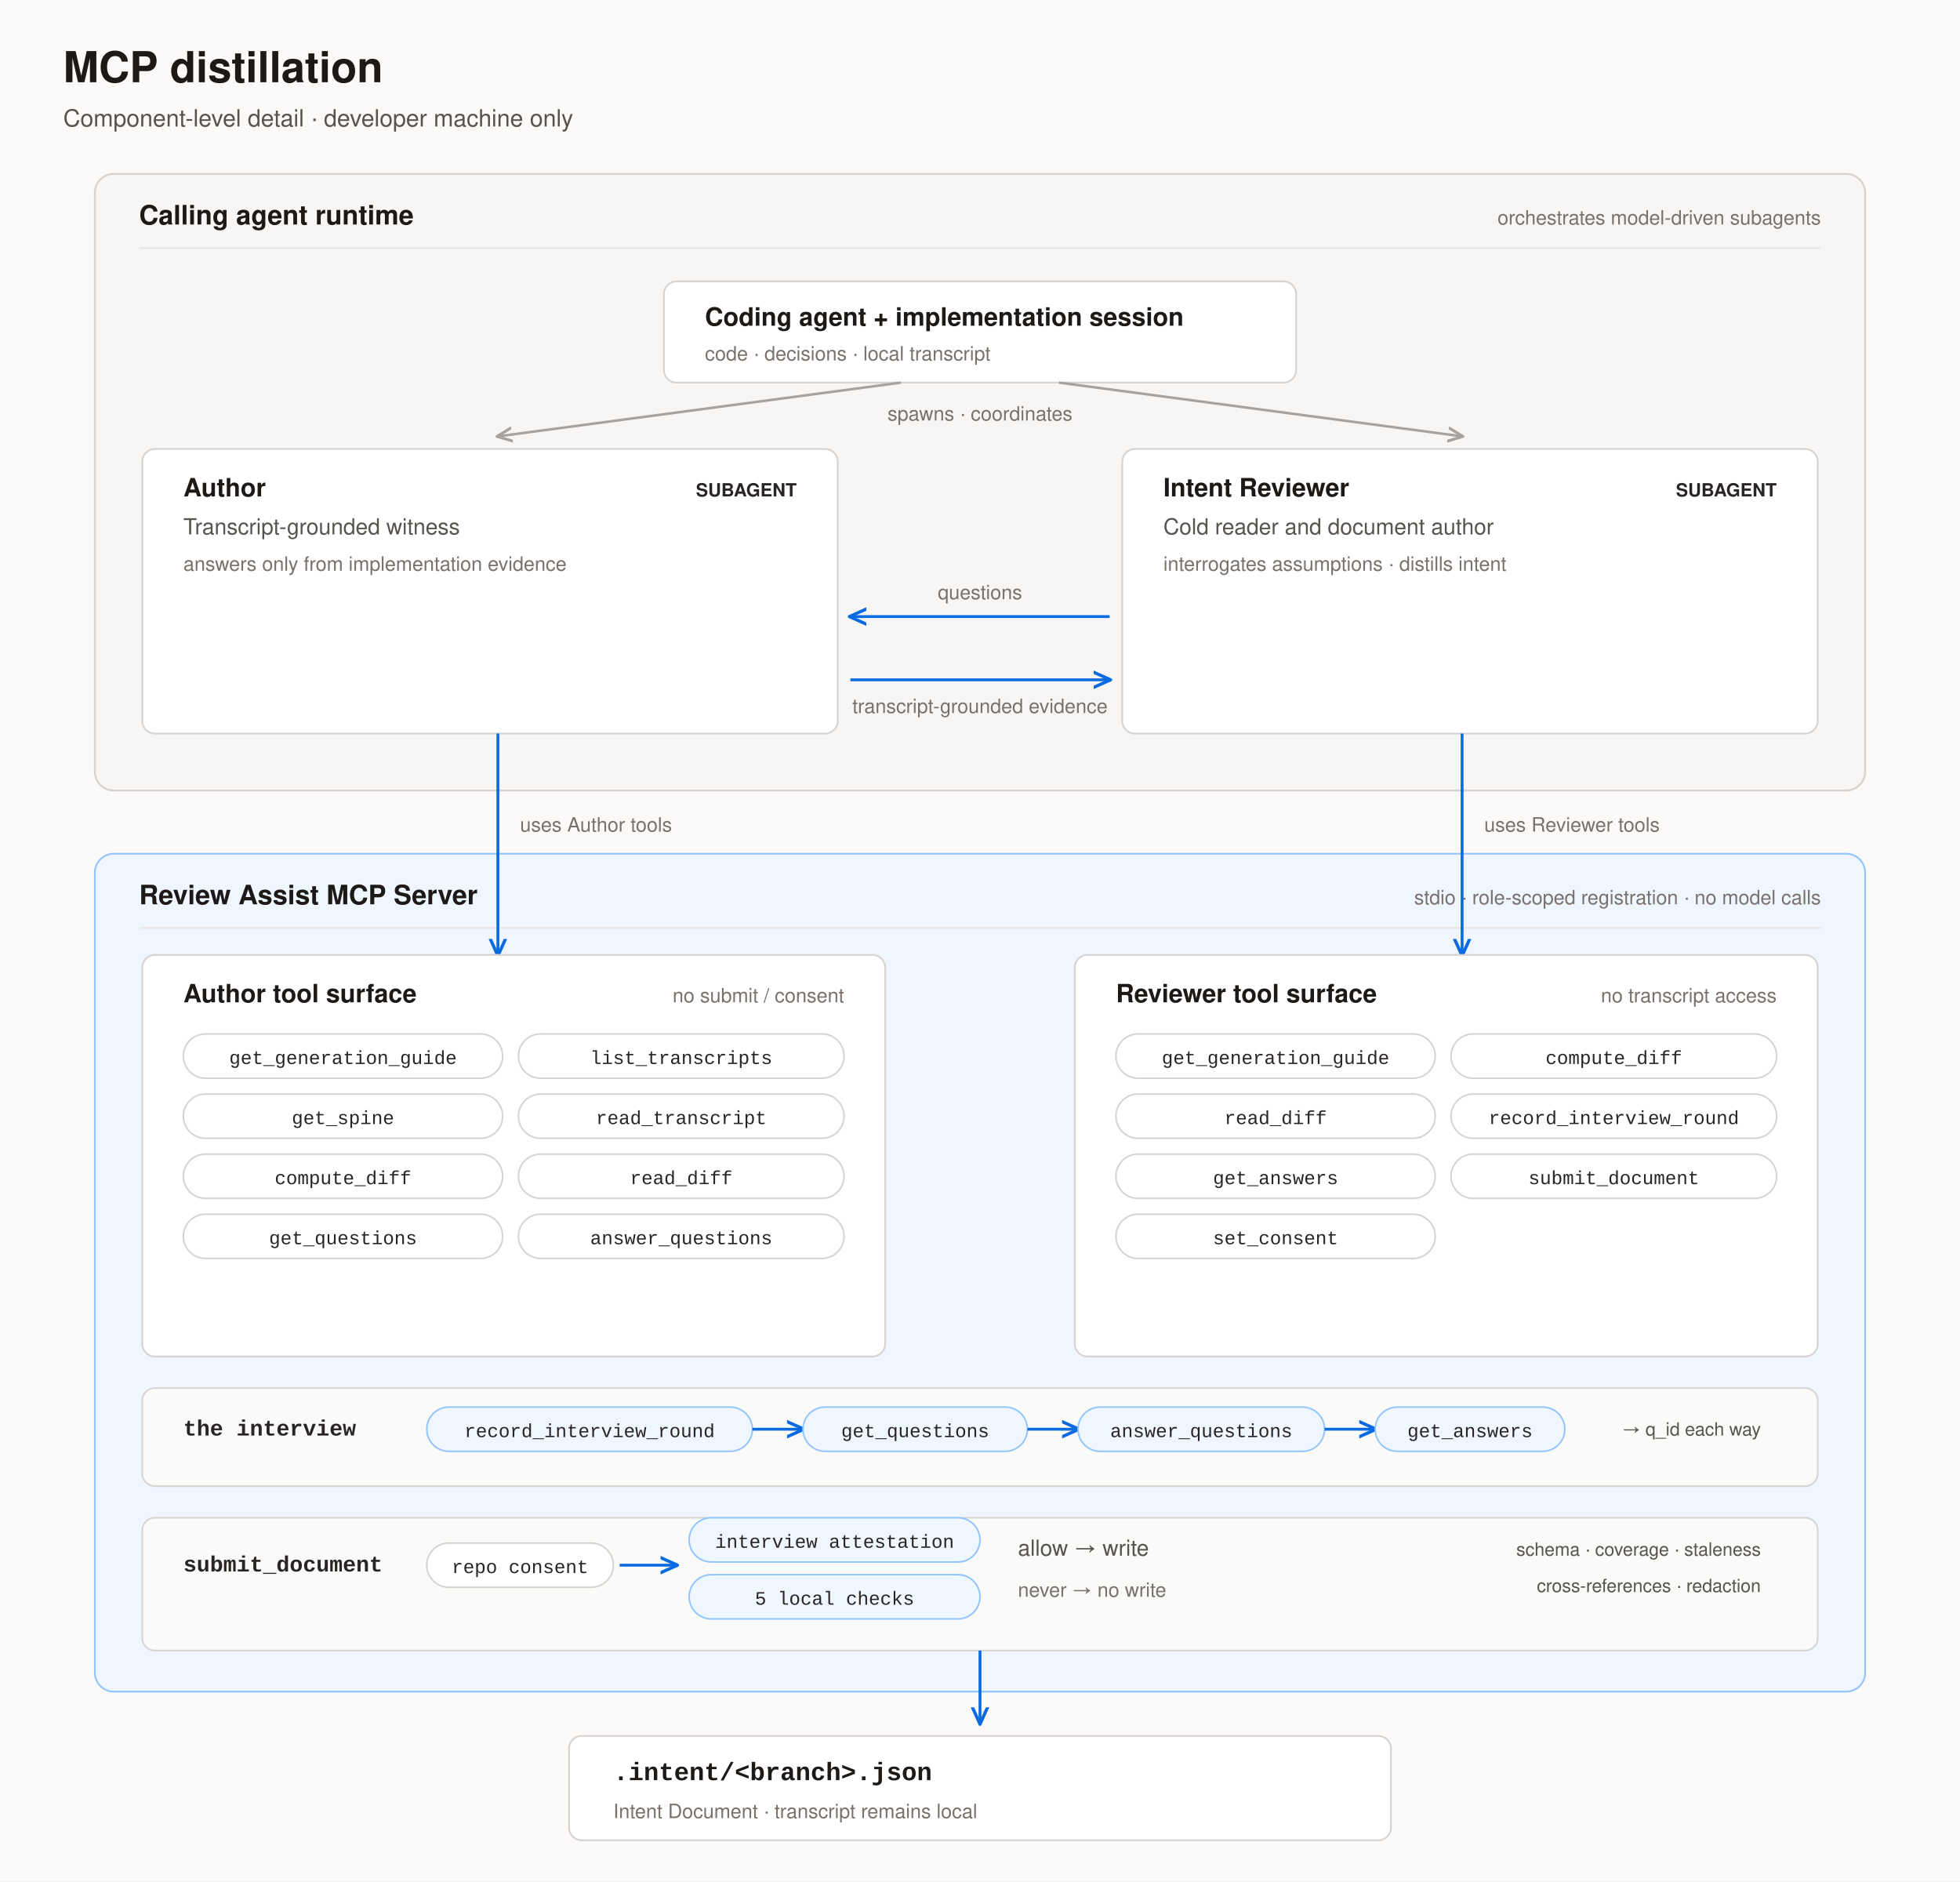
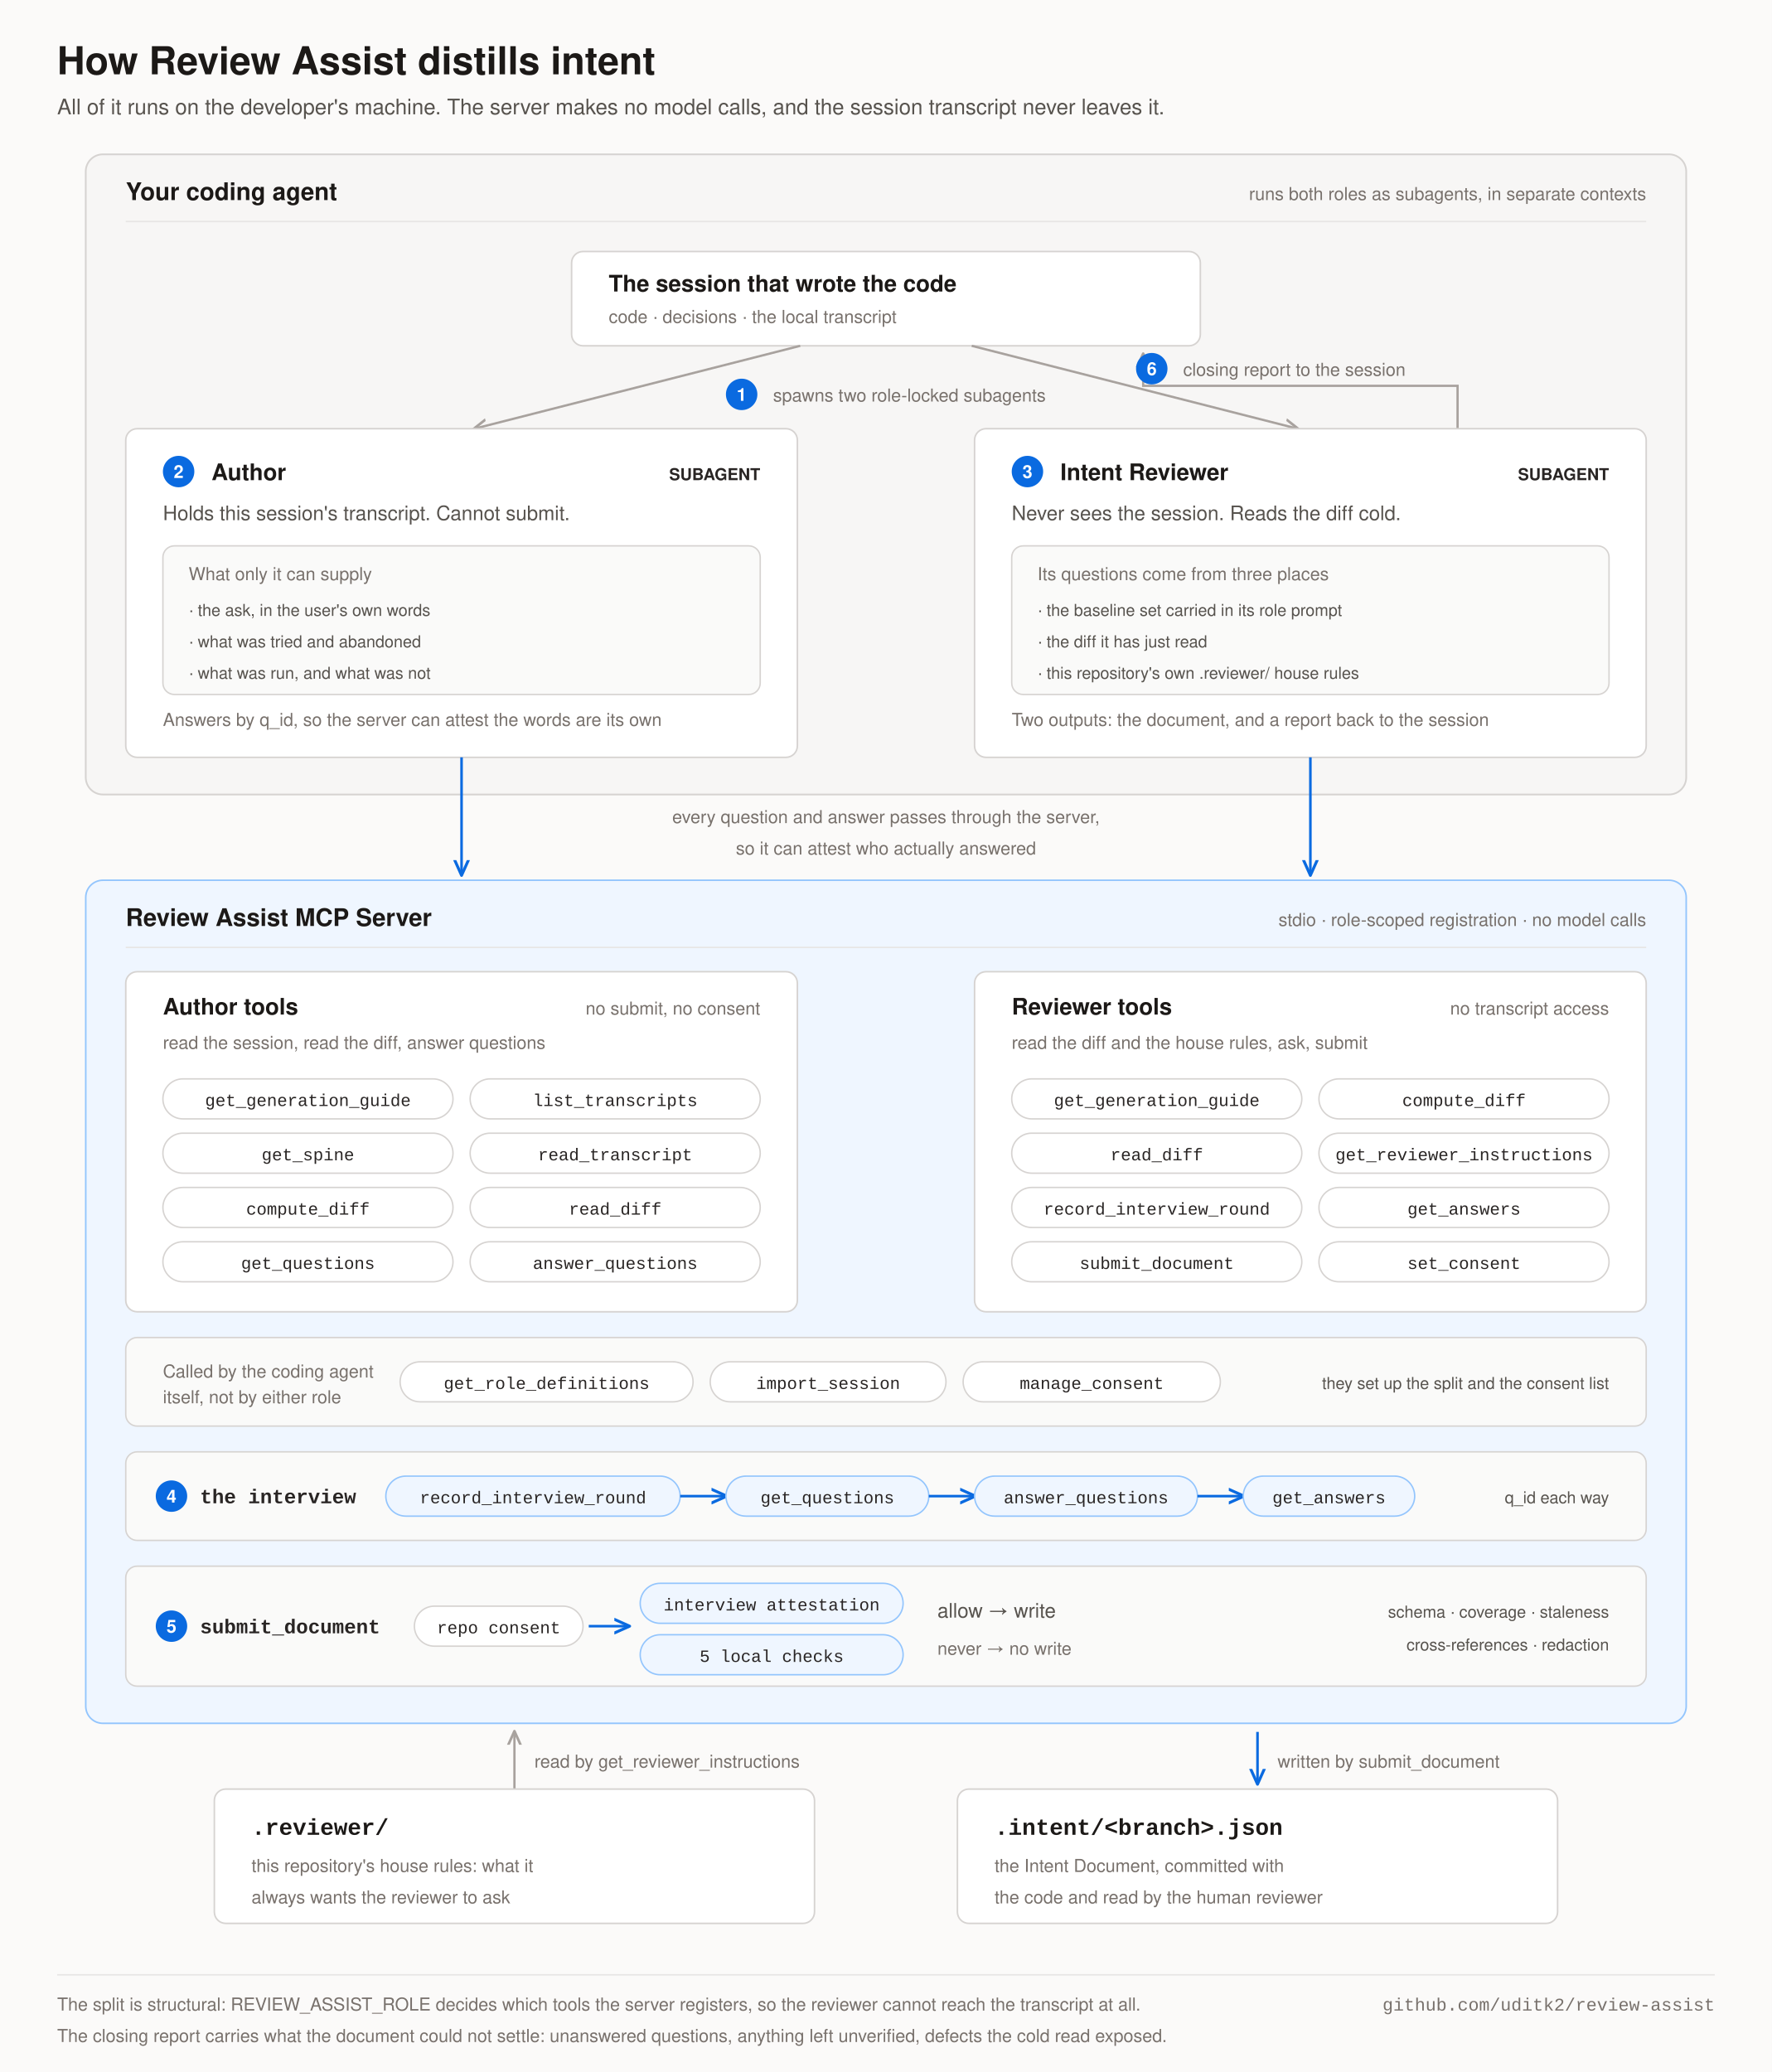
- <svg xmlns="http://www.w3.org/2000/svg" width="1240" height="1190" viewBox="0 0 1240 1190" role="img" aria-labelledby="title desc">
+ <svg xmlns="http://www.w3.org/2000/svg" width="1240" height="1450" viewBox="0 0 1240 1450" role="img" aria-labelledby="title desc">
  <defs>
    <style>
        .sans { font-family: -apple-system, BlinkMacSystemFont, "Segoe UI", Helvetica, Arial, sans-serif; }
        .mono { font-family: "SFMono-Regular", Consolas, "Liberation Mono", monospace; }
        .title { font-size: 27px; font-weight: 650; fill: #1c1917; }
        .subtitle { font-size: 15px; fill: #57534e; }
        .boundary-title { font-size: 17px; font-weight: 650; fill: #1c1917; }
        .node-title { font-size: 16px; font-weight: 650; fill: #1c1917; }
        .body { font-size: 14px; fill: #57534e; }
        .small { font-size: 12.5px; fill: #78716c; }
        .tiny { font-size: 11.5px; fill: #57534e; }
        .strong { font-weight: 600; fill: #292524; }
        .pill-text { font-size: 12px; fill: #292524; }
+         .badge { fill: #0a6ae0; stroke: none; }
+         .badge-text { font-size: 12.5px; font-weight: 700; fill: #ffffff; }
        .boundary { fill: #f7f6f5; stroke: #d6d3d1; stroke-width: 1.2; }
        .node { fill: #ffffff; stroke: #d6d3d1; stroke-width: 1.1; }
        .application { fill: #f7f6f5; stroke: #60a5fa; stroke-width: 1.4; }
        .accent-node { fill: #eff6ff; stroke: #93c5fd; stroke-width: 1.1; }
        .soft-node { fill: #fafaf9; stroke: #d6d3d1; stroke-width: 1; }
        .pill { fill: #ffffff; stroke: #d6d3d1; stroke-width: 1; }
        .pill-accent { fill: #eff6ff; stroke: #93c5fd; stroke-width: 1; }
        .divider { stroke: #e7e5e4; stroke-width: 1; }
        .actor { fill: #ffffff; stroke: #0a6ae0; stroke-width: 1.5; }
        .arrow { fill: none; stroke: #a8a29e; stroke-width: 1.6; marker-end: url(#arrow); }
        .blue-arrow { fill: none; stroke: #0a6ae0; stroke-width: 1.8; marker-end: url(#blue-arrow); }
        .blue-bidi { fill: none; stroke: #0a6ae0; stroke-width: 1.7; marker-start: url(#blue-arrow); marker-end: url(#blue-arrow); }
      </style>
    <marker id="arrow" viewBox="0 0 10 10" refX="8" refY="5" markerWidth="7" markerHeight="7" orient="auto-start-reverse">
      <path d="M0 1.2 L8.5 5 L0 8.8" fill="none" stroke="#a8a29e" stroke-width="1.6" stroke-linecap="round" stroke-linejoin="round" />
    </marker>
    <marker id="blue-arrow" viewBox="0 0 10 10" refX="8" refY="5" markerWidth="7" markerHeight="7" orient="auto-start-reverse">
      <path d="M0 1.2 L8.5 5 L0 8.8" fill="none" stroke="#0a6ae0" stroke-width="1.6" stroke-linecap="round" stroke-linejoin="round" />
    </marker>
  </defs>
-   <rect width="1240" height="1190" fill="#fbfaf9" />
-   <text x="40" y="52" class="sans title">MCP distillation</text>
-   <text x="40" y="80" class="sans subtitle">Component-level detail · developer machine only</text>
-   <rect x="60" y="110" width="1120" height="390" rx="12" class="boundary" />
-   <text x="88" y="142" class="sans boundary-title">Calling agent runtime</text>
-   <text x="1152" y="142" class="sans small" text-anchor="end">orchestrates model-driven subagents</text>
-   <line x1="88" y1="157" x2="1152" y2="157" class="divider" />
-   <rect x="420" y="178" width="400" height="64" rx="8" class="node" />
-   <text x="446" y="206" class="sans node-title">Coding agent + implementation session</text>
-   <text x="446" y="228" class="sans small">code · decisions · local transcript</text>
-   <path d="M570 242 L315 276" class="arrow" />
-   <path d="M670 242 L925 276" class="arrow" />
-   <text x="620" y="266" class="sans small" text-anchor="middle">spawns · coordinates</text>
-   <rect x="90" y="284" width="440" height="180" rx="8" class="node" />
-   <text x="116" y="314" class="sans node-title">Author</text>
-   <text x="504" y="314" class="sans tiny strong" text-anchor="end">SUBAGENT</text>
-   <text x="116" y="338" class="sans body">Transcript-grounded witness</text>
-   <text x="116" y="361" class="sans small">answers only from implementation evidence</text>
-   <rect x="710" y="284" width="440" height="180" rx="8" class="node" />
-   <text x="736" y="314" class="sans node-title">Intent Reviewer</text>
-   <text x="1124" y="314" class="sans tiny strong" text-anchor="end">SUBAGENT</text>
-   <text x="736" y="338" class="sans body">Cold reader and document author</text>
-   <text x="736" y="361" class="sans small">interrogates assumptions · distills intent</text>
-   <path d="M702 390 L538 390" class="blue-arrow" />
-   <text x="620" y="379" class="sans small" text-anchor="middle">questions</text>
-   <path d="M538 430 L702 430" class="blue-arrow" />
-   <text x="620" y="451" class="sans small" text-anchor="middle">transcript-grounded evidence</text>
-   <rect x="60" y="540" width="1120" height="530" rx="12" class="accent-node" />
-   <text x="88" y="572" class="sans boundary-title">Review Assist MCP Server</text>
-   <text x="1152" y="572" class="sans small" text-anchor="end">stdio · role-scoped registration · no model calls</text>
-   <line x1="88" y1="587" x2="1152" y2="587" class="divider" />
-   <path d="M315 464 L315 604" class="blue-arrow" />
-   <path d="M925 464 L925 604" class="blue-arrow" />
-   <text x="329" y="526" class="sans small">uses Author tools</text>
-   <text x="939" y="526" class="sans small">uses Reviewer tools</text>
-   <rect x="90" y="604" width="470" height="254" rx="8" class="node" />
-   <text x="116" y="634" class="sans node-title">Author tool surface</text>
-   <text x="534" y="634" class="sans small" text-anchor="end">no submit / consent</text>
-   <rect x="116" y="654" width="202" height="28" rx="14" class="pill" />
-   <text x="217" y="673" class="mono pill-text" text-anchor="middle">get_generation_guide</text>
-   <rect x="328" y="654" width="206" height="28" rx="14" class="pill" />
-   <text x="431" y="673" class="mono pill-text" text-anchor="middle">list_transcripts</text>
-   <rect x="116" y="692" width="202" height="28" rx="14" class="pill" />
-   <text x="217" y="711" class="mono pill-text" text-anchor="middle">get_spine</text>
-   <rect x="328" y="692" width="206" height="28" rx="14" class="pill" />
-   <text x="431" y="711" class="mono pill-text" text-anchor="middle">read_transcript</text>
-   <rect x="116" y="730" width="202" height="28" rx="14" class="pill" />
-   <text x="217" y="749" class="mono pill-text" text-anchor="middle">compute_diff</text>
-   <rect x="328" y="730" width="206" height="28" rx="14" class="pill" />
-   <text x="431" y="749" class="mono pill-text" text-anchor="middle">read_diff</text>
-   <rect x="116" y="768" width="202" height="28" rx="14" class="pill" />
-   <text x="217" y="787" class="mono pill-text" text-anchor="middle">get_questions</text>
-   <rect x="328" y="768" width="206" height="28" rx="14" class="pill" />
-   <text x="431" y="787" class="mono pill-text" text-anchor="middle">answer_questions</text>
-   <rect x="680" y="604" width="470" height="254" rx="8" class="node" />
-   <text x="706" y="634" class="sans node-title">Reviewer tool surface</text>
-   <text x="1124" y="634" class="sans small" text-anchor="end">no transcript access</text>
-   <rect x="706" y="654" width="202" height="28" rx="14" class="pill" />
-   <text x="807" y="673" class="mono pill-text" text-anchor="middle">get_generation_guide</text>
-   <rect x="918" y="654" width="206" height="28" rx="14" class="pill" />
-   <text x="1021" y="673" class="mono pill-text" text-anchor="middle">compute_diff</text>
-   <rect x="706" y="692" width="202" height="28" rx="14" class="pill" />
-   <text x="807" y="711" class="mono pill-text" text-anchor="middle">read_diff</text>
-   <rect x="918" y="692" width="206" height="28" rx="14" class="pill" />
-   <text x="1021" y="711" class="mono pill-text" text-anchor="middle">record_interview_round</text>
-   <rect x="706" y="730" width="202" height="28" rx="14" class="pill" />
-   <text x="807" y="749" class="mono pill-text" text-anchor="middle">get_answers</text>
-   <rect x="918" y="730" width="206" height="28" rx="14" class="pill" />
-   <text x="1021" y="749" class="mono pill-text" text-anchor="middle">submit_document</text>
-   <rect x="706" y="768" width="202" height="28" rx="14" class="pill" />
-   <text x="807" y="787" class="mono pill-text" text-anchor="middle">set_consent</text>
-   <rect x="90" y="878" width="1060" height="62" rx="8" class="soft-node" />
-   <text x="116" y="908" class="mono body strong">the interview</text>
-   <rect x="270" y="890" width="206" height="28" rx="14" class="pill-accent" />
-   <text x="373" y="909" class="mono pill-text" text-anchor="middle">record_interview_round</text>
-   <path d="M476 904 L508 904" class="blue-arrow" />
-   <rect x="508" y="890" width="142" height="28" rx="14" class="pill-accent" />
-   <text x="579" y="909" class="mono pill-text" text-anchor="middle">get_questions</text>
-   <path d="M650 904 L682 904" class="blue-arrow" />
-   <rect x="682" y="890" width="156" height="28" rx="14" class="pill-accent" />
-   <text x="760" y="909" class="mono pill-text" text-anchor="middle">answer_questions</text>
-   <path d="M838 904 L870 904" class="blue-arrow" />
-   <rect x="870" y="890" width="120" height="28" rx="14" class="pill-accent" />
-   <text x="930" y="909" class="mono pill-text" text-anchor="middle">get_answers</text>
-   <text x="1114" y="908" class="sans tiny" text-anchor="end">→ q_id each way</text>
-   <rect x="90" y="960" width="1060" height="84" rx="8" class="soft-node" />
-   <text x="116" y="994" class="mono body strong">submit_document</text>
-   <rect x="270" y="976" width="118" height="28" rx="14" class="pill" />
-   <text x="329" y="995" class="mono pill-text" text-anchor="middle">repo consent</text>
-   <path d="M392 990 L428 990" class="blue-arrow" />
-   <rect x="436" y="960" width="184" height="28" rx="14" class="pill-accent" />
-   <text x="528" y="979" class="mono pill-text" text-anchor="middle">interview attestation</text>
-   <rect x="436" y="996" width="184" height="28" rx="14" class="pill-accent" />
-   <text x="528" y="1015" class="mono pill-text" text-anchor="middle">5 local checks</text>
-   <text x="644" y="984" class="sans body">allow → write</text>
-   <text x="644" y="1010" class="sans small">never → no write</text>
-   <text x="1114" y="984" class="sans tiny" text-anchor="end">schema · coverage · staleness</text>
-   <text x="1114" y="1007" class="sans tiny" text-anchor="end">cross-references · redaction</text>
-   <path d="M620 1044 L620 1090" class="blue-arrow" />
-   <rect x="360" y="1098" width="520" height="66" rx="8" class="node" />
-   <text x="388" y="1126" class="mono node-title">.intent/&lt;branch&gt;.json</text>
-   <text x="388" y="1150" class="sans small">Intent Document · transcript remains local</text>
+   <rect width="1240" height="1450" fill="#fbfaf9" />
+   <text x="40" y="52" class="sans title">How Review Assist distills intent</text>
+   <text x="40" y="80" class="sans subtitle">All of it runs on the developer's machine. The server makes no model calls, and the session transcript never leaves it.</text>
+   <rect x="60" y="108" width="1120" height="448" rx="12" class="boundary" />
+   <text x="88" y="140" class="sans boundary-title">Your coding agent</text>
+   <text x="1152" y="140" class="sans small" text-anchor="end">runs both roles as subagents, in separate contexts</text>
+   <line x1="88" y1="155" x2="1152" y2="155" class="divider" />
+   <rect x="400" y="176" width="440" height="66" rx="8" class="node" />
+   <text x="426" y="204" class="sans node-title">The session that wrote the code</text>
+   <text x="426" y="226" class="sans small">code · decisions · the local transcript</text>
+   <path d="M560 242 L332 300" class="arrow" />
+   <path d="M680 242 L908 300" class="arrow" />
+   <circle cx="519" cy="276" r="11" class="badge" />
+   <text x="519" y="280.5" class="sans badge-text" text-anchor="middle">1</text>
+   <text x="541" y="281" class="sans small">spawns two role-locked subagents</text>
+   <path d="M1020 300 L1020 270 L800 270 L800 248" class="arrow" />
+   <circle cx="806" cy="258" r="11" class="badge" />
+   <text x="806" y="262.5" class="sans badge-text" text-anchor="middle">6</text>
+   <text x="828" y="263" class="sans small">closing report to the session</text>
+   <rect x="88" y="300" width="470" height="230" rx="8" class="node" />
+   <circle cx="125" cy="330" r="11" class="badge" />
+   <text x="125" y="334.5" class="sans badge-text" text-anchor="middle">2</text>
+   <text x="148" y="336" class="sans node-title">Author</text>
+   <text x="532" y="336" class="sans tiny strong" text-anchor="end">SUBAGENT</text>
+   <text x="114" y="364" class="sans body">Holds this session's transcript. Cannot submit.</text>
+   <rect x="114" y="382" width="418" height="104" rx="8" class="soft-node" />
+   <text x="132" y="406" class="sans small">What only it can supply</text>
+   <text x="132" y="431" class="sans tiny">· the ask, in the user's own words</text>
+   <text x="132" y="453" class="sans tiny">· what was tried and abandoned</text>
+   <text x="132" y="475" class="sans tiny">· what was run, and what was not</text>
+   <text x="114" y="508" class="sans small">Answers by q_id, so the server can attest the words are its own</text>
+   <rect x="682" y="300" width="470" height="230" rx="8" class="node" />
+   <circle cx="719" cy="330" r="11" class="badge" />
+   <text x="719" y="334.5" class="sans badge-text" text-anchor="middle">3</text>
+   <text x="742" y="336" class="sans node-title">Intent Reviewer</text>
+   <text x="1126" y="336" class="sans tiny strong" text-anchor="end">SUBAGENT</text>
+   <text x="708" y="364" class="sans body">Never sees the session. Reads the diff cold.</text>
+   <rect x="708" y="382" width="418" height="104" rx="8" class="soft-node" />
+   <text x="726" y="406" class="sans small">Its questions come from three places</text>
+   <text x="726" y="431" class="sans tiny">· the baseline set carried in its role prompt</text>
+   <text x="726" y="453" class="sans tiny">· the diff it has just read</text>
+   <text x="726" y="475" class="sans tiny">· this repository's own .reviewer/ house rules</text>
+   <text x="708" y="508" class="sans small">Two outputs: the document, and a report back to the session</text>
+   <path d="M323 530 L323 612" class="blue-arrow" />
+   <path d="M917 530 L917 612" class="blue-arrow" />
+   <text x="620" y="576" class="sans small" text-anchor="middle">every question and answer passes through the server,</text>
+   <text x="620" y="598" class="sans small" text-anchor="middle">so it can attest who actually answered</text>
+   <rect x="60" y="616" width="1120" height="590" rx="12" class="accent-node" />
+   <text x="88" y="648" class="sans boundary-title">Review Assist MCP Server</text>
+   <text x="1152" y="648" class="sans small" text-anchor="end">stdio · role-scoped registration · no model calls</text>
+   <line x1="88" y1="663" x2="1152" y2="663" class="divider" />
+   <rect x="88" y="680" width="470" height="238" rx="8" class="node" />
+   <text x="114" y="710" class="sans node-title">Author tools</text>
+   <text x="532" y="710" class="sans small" text-anchor="end">no submit, no consent</text>
+   <text x="114" y="734" class="sans small">read the session, read the diff, answer questions</text>
+   <rect x="114" y="755" width="203" height="28" rx="14" class="pill" />
+   <text x="215.5" y="774" class="mono pill-text" text-anchor="middle">get_generation_guide</text>
+   <rect x="329" y="755" width="203" height="28" rx="14" class="pill" />
+   <text x="430.5" y="774" class="mono pill-text" text-anchor="middle">list_transcripts</text>
+   <rect x="114" y="793" width="203" height="28" rx="14" class="pill" />
+   <text x="215.5" y="812" class="mono pill-text" text-anchor="middle">get_spine</text>
+   <rect x="329" y="793" width="203" height="28" rx="14" class="pill" />
+   <text x="430.5" y="812" class="mono pill-text" text-anchor="middle">read_transcript</text>
+   <rect x="114" y="831" width="203" height="28" rx="14" class="pill" />
+   <text x="215.5" y="850" class="mono pill-text" text-anchor="middle">compute_diff</text>
+   <rect x="329" y="831" width="203" height="28" rx="14" class="pill" />
+   <text x="430.5" y="850" class="mono pill-text" text-anchor="middle">read_diff</text>
+   <rect x="114" y="869" width="203" height="28" rx="14" class="pill" />
+   <text x="215.5" y="888" class="mono pill-text" text-anchor="middle">get_questions</text>
+   <rect x="329" y="869" width="203" height="28" rx="14" class="pill" />
+   <text x="430.5" y="888" class="mono pill-text" text-anchor="middle">answer_questions</text>
+   <rect x="682" y="680" width="470" height="238" rx="8" class="node" />
+   <text x="708" y="710" class="sans node-title">Reviewer tools</text>
+   <text x="1126" y="710" class="sans small" text-anchor="end">no transcript access</text>
+   <text x="708" y="734" class="sans small">read the diff and the house rules, ask, submit</text>
+   <rect x="708" y="755" width="203" height="28" rx="14" class="pill" />
+   <text x="809.5" y="774" class="mono pill-text" text-anchor="middle">get_generation_guide</text>
+   <rect x="923" y="755" width="203" height="28" rx="14" class="pill" />
+   <text x="1024.5" y="774" class="mono pill-text" text-anchor="middle">compute_diff</text>
+   <rect x="708" y="793" width="203" height="28" rx="14" class="pill" />
+   <text x="809.5" y="812" class="mono pill-text" text-anchor="middle">read_diff</text>
+   <rect x="923" y="793" width="203" height="28" rx="14" class="pill" />
+   <text x="1024.5" y="812" class="mono pill-text" text-anchor="middle">get_reviewer_instructions</text>
+   <rect x="708" y="831" width="203" height="28" rx="14" class="pill" />
+   <text x="809.5" y="850" class="mono pill-text" text-anchor="middle">record_interview_round</text>
+   <rect x="923" y="831" width="203" height="28" rx="14" class="pill" />
+   <text x="1024.5" y="850" class="mono pill-text" text-anchor="middle">get_answers</text>
+   <rect x="708" y="869" width="203" height="28" rx="14" class="pill" />
+   <text x="809.5" y="888" class="mono pill-text" text-anchor="middle">submit_document</text>
+   <rect x="923" y="869" width="203" height="28" rx="14" class="pill" />
+   <text x="1024.5" y="888" class="mono pill-text" text-anchor="middle">set_consent</text>
+   <rect x="88" y="936" width="1064" height="62" rx="8" class="soft-node" />
+   <text x="114" y="964" class="sans small">Called by the coding agent</text>
+   <text x="114" y="982" class="sans small">itself, not by either role</text>
+   <rect x="280" y="953" width="205" height="28" rx="14" class="pill" />
+   <text x="382.5" y="972" class="mono pill-text" text-anchor="middle">get_role_definitions</text>
+   <rect x="497" y="953" width="165" height="28" rx="14" class="pill" />
+   <text x="579.5" y="972" class="mono pill-text" text-anchor="middle">import_session</text>
+   <rect x="674" y="953" width="180" height="28" rx="14" class="pill" />
+   <text x="764" y="972" class="mono pill-text" text-anchor="middle">manage_consent</text>
+   <text x="1126" y="972" class="sans tiny" text-anchor="end">they set up the split and the consent list</text>
+   <rect x="88" y="1016" width="1064" height="62" rx="8" class="soft-node" />
+   <circle cx="120" cy="1047" r="11" class="badge" />
+   <text x="120" y="1051.5" class="sans badge-text" text-anchor="middle">4</text>
+   <text x="140" y="1052" class="mono body strong">the interview</text>
+   <rect x="270" y="1033" width="206" height="28" rx="14" class="pill-accent" />
+   <text x="373" y="1052" class="mono pill-text" text-anchor="middle">record_interview_round</text>
+   <path d="M476 1047 L508 1047" class="blue-arrow" />
+   <rect x="508" y="1033" width="142" height="28" rx="14" class="pill-accent" />
+   <text x="579" y="1052" class="mono pill-text" text-anchor="middle">get_questions</text>
+   <path d="M650 1047 L682 1047" class="blue-arrow" />
+   <rect x="682" y="1033" width="156" height="28" rx="14" class="pill-accent" />
+   <text x="760" y="1052" class="mono pill-text" text-anchor="middle">answer_questions</text>
+   <path d="M838 1047 L870 1047" class="blue-arrow" />
+   <rect x="870" y="1033" width="120" height="28" rx="14" class="pill-accent" />
+   <text x="930" y="1052" class="mono pill-text" text-anchor="middle">get_answers</text>
+   <text x="1126" y="1052" class="sans tiny" text-anchor="end">q_id each way</text>
+   <rect x="88" y="1096" width="1064" height="84" rx="8" class="soft-node" />
+   <circle cx="120" cy="1138" r="11" class="badge" />
+   <text x="120" y="1142.5" class="sans badge-text" text-anchor="middle">5</text>
+   <text x="140" y="1143" class="mono body strong">submit_document</text>
+   <rect x="290" y="1124" width="118" height="28" rx="14" class="pill" />
+   <text x="349" y="1143" class="mono pill-text" text-anchor="middle">repo consent</text>
+   <path d="M412 1138 L440 1138" class="blue-arrow" />
+   <rect x="448" y="1108" width="184" height="28" rx="14" class="pill-accent" />
+   <text x="540" y="1127" class="mono pill-text" text-anchor="middle">interview attestation</text>
+   <rect x="448" y="1144" width="184" height="28" rx="14" class="pill-accent" />
+   <text x="540" y="1163" class="mono pill-text" text-anchor="middle">5 local checks</text>
+   <text x="656" y="1132" class="sans body">allow → write</text>
+   <text x="656" y="1158" class="sans small">never → no write</text>
+   <text x="1126" y="1132" class="sans tiny" text-anchor="end">schema · coverage · staleness</text>
+   <text x="1126" y="1155" class="sans tiny" text-anchor="end">cross-references · redaction</text>
+   <path d="M360 1252 L360 1212" class="arrow" />
+   <text x="374" y="1237" class="sans small">read by get_reviewer_instructions</text>
+   <path d="M880 1212 L880 1248" class="blue-arrow" />
+   <text x="894" y="1237" class="sans small">written by submit_document</text>
+   <rect x="150" y="1252" width="420" height="94" rx="8" class="node" />
+   <text x="176" y="1284" class="mono node-title">.reviewer/</text>
+   <text x="176" y="1310" class="sans small">this repository's house rules: what it</text>
+   <text x="176" y="1332" class="sans small">always wants the reviewer to ask</text>
+   <rect x="670" y="1252" width="420" height="94" rx="8" class="node" />
+   <text x="696" y="1284" class="mono node-title">.intent/&lt;branch&gt;.json</text>
+   <text x="696" y="1310" class="sans small">the Intent Document, committed with</text>
+   <text x="696" y="1332" class="sans small">the code and read by the human reviewer</text>
+   <line x1="40" y1="1382" x2="1200" y2="1382" class="divider" />
+   <text x="40" y="1407" class="sans small">The split is structural: REVIEW_ASSIST_ROLE decides which tools the server registers, so the reviewer cannot reach the transcript at all.</text>
+   <text x="1200" y="1407" class="mono small" text-anchor="end">github.com/uditk2/review-assist</text>
+   <text x="40" y="1429" class="sans small">The closing report carries what the document could not settle: unanswered questions, anything left unverified, defects the cold read exposed.</text>
</svg>
